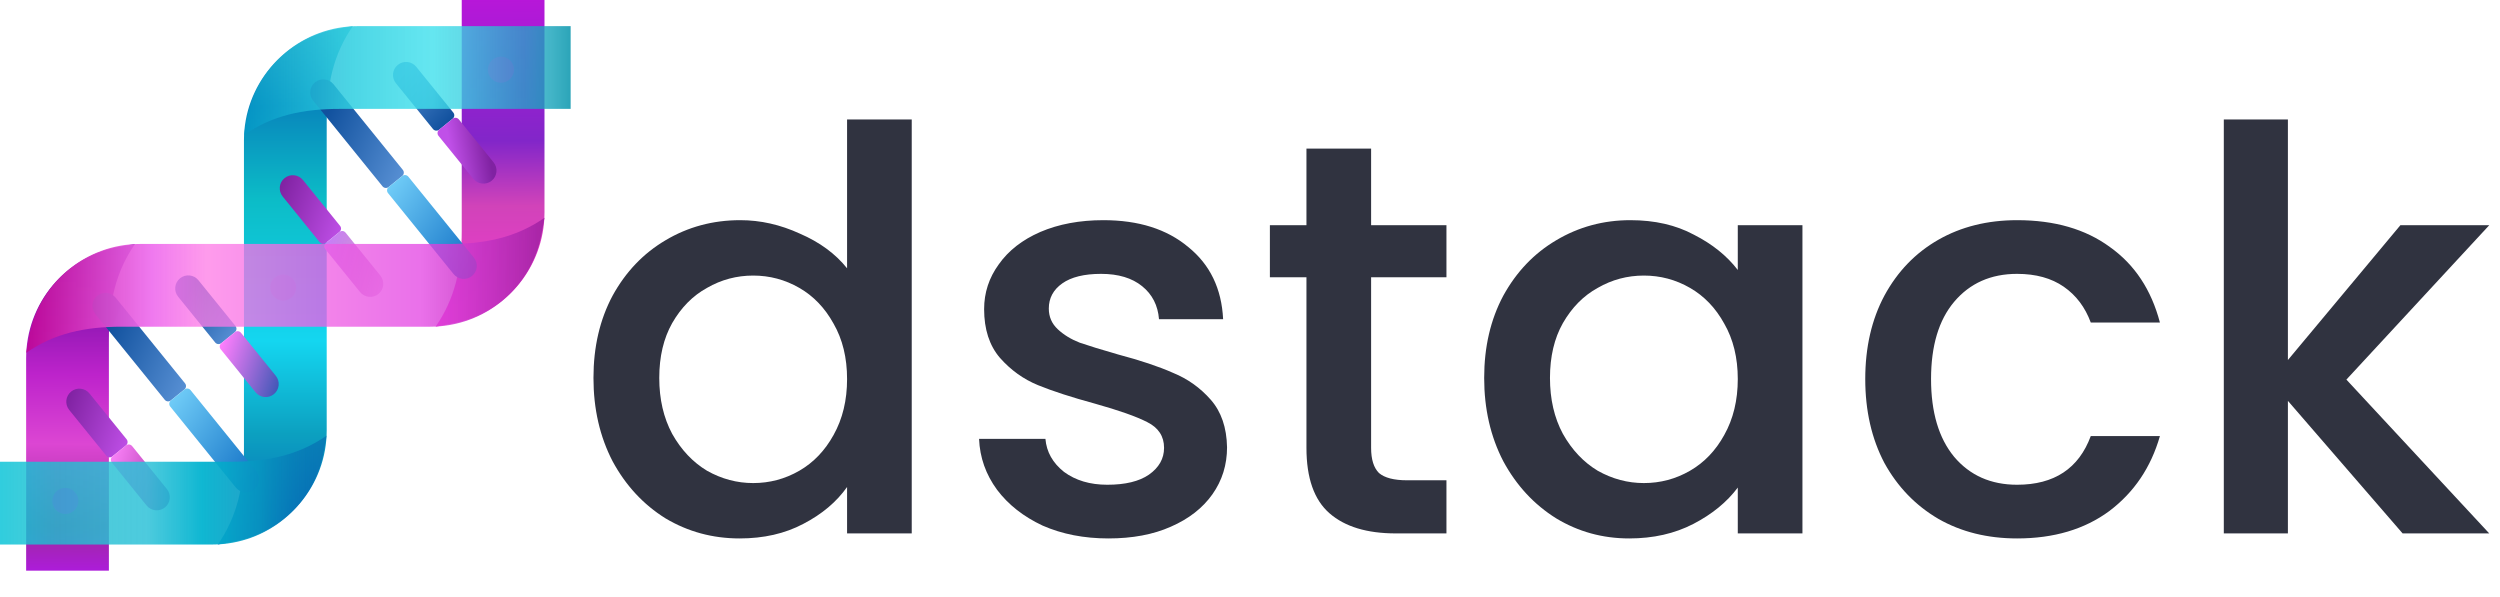
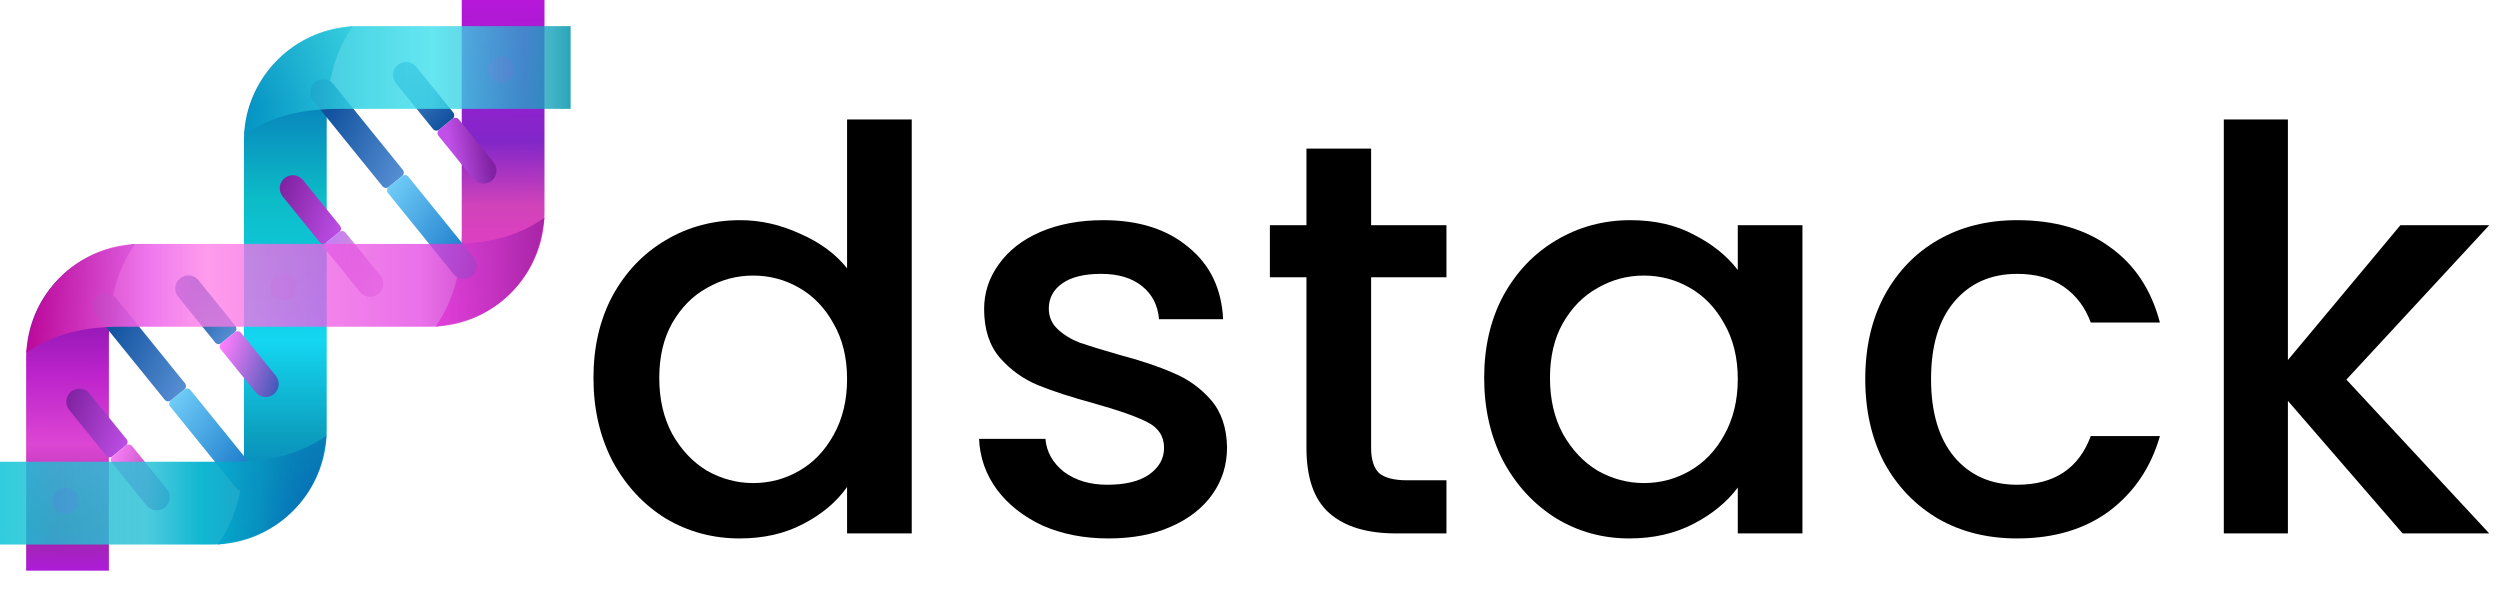
<svg xmlns="http://www.w3.org/2000/svg" width="88" height="21" viewBox="0 0 88 21" fill="none">
-   <path d="M20.89 13.303C20.89 12.213 21.114 11.248 21.563 10.408C22.025 9.568 22.645 8.919 23.424 8.459C24.215 7.987 25.093 7.75 26.056 7.75C26.769 7.75 27.468 7.908 28.154 8.223C28.854 8.525 29.408 8.932 29.817 9.444V4.206H32.093V18.776H29.817V17.142C29.448 17.667 28.933 18.1 28.273 18.442C27.627 18.783 26.881 18.953 26.036 18.953C25.086 18.953 24.215 18.717 23.424 18.245C22.645 17.759 22.025 17.09 21.563 16.236C21.114 15.37 20.89 14.392 20.89 13.303ZM29.817 13.342C29.817 12.594 29.659 11.944 29.342 11.393C29.038 10.841 28.636 10.421 28.135 10.133C27.633 9.844 27.092 9.7 26.512 9.7C25.931 9.7 25.39 9.844 24.888 10.133C24.387 10.408 23.978 10.822 23.661 11.373C23.358 11.911 23.206 12.555 23.206 13.303C23.206 14.051 23.358 14.707 23.661 15.272C23.978 15.836 24.387 16.269 24.888 16.571C25.403 16.86 25.944 17.004 26.512 17.004C27.092 17.004 27.633 16.86 28.135 16.571C28.636 16.282 29.038 15.862 29.342 15.311C29.659 14.746 29.817 14.09 29.817 13.342Z" fill="#303340" />
-   <path d="M39.016 18.953C38.158 18.953 37.386 18.802 36.7 18.501C36.027 18.186 35.492 17.765 35.097 17.241C34.701 16.702 34.49 16.105 34.463 15.449H36.799C36.838 15.908 37.056 16.295 37.452 16.61C37.861 16.912 38.369 17.063 38.976 17.063C39.609 17.063 40.098 16.945 40.441 16.709C40.797 16.459 40.975 16.144 40.975 15.764C40.975 15.357 40.777 15.055 40.382 14.858C39.999 14.661 39.385 14.445 38.541 14.208C37.722 13.985 37.056 13.769 36.541 13.559C36.027 13.349 35.578 13.027 35.196 12.594C34.826 12.161 34.641 11.59 34.641 10.881C34.641 10.303 34.813 9.778 35.156 9.306C35.499 8.82 35.987 8.439 36.621 8.164C37.267 7.888 38.006 7.75 38.838 7.75C40.078 7.75 41.074 8.065 41.826 8.695C42.592 9.312 43.001 10.159 43.054 11.235H40.797C40.758 10.75 40.56 10.362 40.203 10.074C39.847 9.785 39.365 9.64 38.758 9.64C38.165 9.64 37.709 9.752 37.393 9.975C37.076 10.198 36.918 10.494 36.918 10.861C36.918 11.15 37.023 11.393 37.234 11.59C37.445 11.787 37.703 11.944 38.006 12.062C38.31 12.167 38.758 12.305 39.352 12.476C40.144 12.686 40.791 12.902 41.292 13.125C41.807 13.335 42.249 13.65 42.618 14.07C42.988 14.491 43.179 15.048 43.192 15.744C43.192 16.361 43.021 16.912 42.678 17.398C42.334 17.884 41.846 18.264 41.213 18.54C40.593 18.816 39.86 18.953 39.016 18.953Z" fill="#303340" />
-   <path d="M48.263 9.759V15.764C48.263 16.171 48.355 16.466 48.54 16.65C48.738 16.82 49.068 16.906 49.53 16.906H50.915V18.776H49.134C48.118 18.776 47.339 18.54 46.798 18.067C46.257 17.595 45.987 16.827 45.987 15.764V9.759H44.7V7.928H45.987V5.23H48.263V7.928H50.915V9.759H48.263Z" fill="#303340" />
-   <path d="M52.243 13.303C52.243 12.213 52.467 11.248 52.916 10.408C53.378 9.568 53.998 8.919 54.776 8.459C55.568 7.987 56.439 7.75 57.389 7.75C58.247 7.75 58.992 7.921 59.626 8.262C60.272 8.59 60.787 9.004 61.17 9.503V7.928H63.446V18.776H61.17V17.162C60.787 17.674 60.266 18.1 59.606 18.442C58.946 18.783 58.194 18.953 57.349 18.953C56.413 18.953 55.555 18.717 54.776 18.245C53.998 17.759 53.378 17.09 52.916 16.236C52.467 15.37 52.243 14.392 52.243 13.303ZM61.17 13.342C61.17 12.594 61.011 11.944 60.694 11.393C60.391 10.841 59.989 10.421 59.487 10.133C58.986 9.844 58.445 9.7 57.864 9.7C57.283 9.7 56.742 9.844 56.241 10.133C55.74 10.408 55.331 10.822 55.014 11.373C54.71 11.911 54.559 12.555 54.559 13.303C54.559 14.051 54.71 14.707 55.014 15.272C55.331 15.836 55.74 16.269 56.241 16.571C56.756 16.86 57.297 17.004 57.864 17.004C58.445 17.004 58.986 16.86 59.487 16.571C59.989 16.282 60.391 15.862 60.694 15.311C61.011 14.746 61.17 14.09 61.17 13.342Z" fill="#303340" />
-   <path d="M65.657 13.342C65.657 12.226 65.882 11.248 66.33 10.408C66.792 9.555 67.426 8.899 68.231 8.439C69.035 7.98 69.959 7.75 71.002 7.75C72.321 7.75 73.41 8.065 74.268 8.695C75.138 9.312 75.726 10.198 76.029 11.353H73.595C73.397 10.815 73.08 10.395 72.645 10.093C72.209 9.791 71.662 9.64 71.002 9.64C70.078 9.64 69.339 9.969 68.785 10.625C68.244 11.268 67.973 12.174 67.973 13.342C67.973 14.51 68.244 15.422 68.785 16.079C69.339 16.735 70.078 17.063 71.002 17.063C72.308 17.063 73.172 16.492 73.595 15.35H76.029C75.713 16.453 75.119 17.332 74.248 17.989C73.377 18.632 72.295 18.953 71.002 18.953C69.959 18.953 69.035 18.724 68.231 18.264C67.426 17.792 66.792 17.135 66.33 16.295C65.882 15.442 65.657 14.458 65.657 13.342Z" fill="#303340" />
-   <path d="M82.593 13.362L87.621 18.776H84.572L80.534 14.11V18.776H78.278V4.206H80.534V12.673L84.493 7.928H87.621L82.593 13.362Z" fill="#303340" />
+   <path d="M20.89 13.303C20.89 12.213 21.114 11.248 21.563 10.408C22.025 9.568 22.645 8.919 23.424 8.459C24.215 7.987 25.093 7.75 26.056 7.75C26.769 7.75 27.468 7.908 28.154 8.223C28.854 8.525 29.408 8.932 29.817 9.444V4.206H32.093V18.776H29.817V17.142C29.448 17.667 28.933 18.1 28.273 18.442C27.627 18.783 26.881 18.953 26.036 18.953C25.086 18.953 24.215 18.717 23.424 18.245C22.645 17.759 22.025 17.09 21.563 16.236C21.114 15.37 20.89 14.392 20.89 13.303ZM29.817 13.342C29.817 12.594 29.659 11.944 29.342 11.393C29.038 10.841 28.636 10.421 28.135 10.133C27.633 9.844 27.092 9.7 26.512 9.7C25.931 9.7 25.39 9.844 24.888 10.133C24.387 10.408 23.978 10.822 23.661 11.373C23.358 11.911 23.206 12.555 23.206 13.303C23.206 14.051 23.358 14.707 23.661 15.272C23.978 15.836 24.387 16.269 24.888 16.571C25.403 16.86 25.944 17.004 26.512 17.004C27.092 17.004 27.633 16.86 28.135 16.571C28.636 16.282 29.038 15.862 29.342 15.311C29.659 14.746 29.817 14.09 29.817 13.342Z" fill="#000" />
+   <path d="M39.016 18.953C38.158 18.953 37.386 18.802 36.7 18.501C36.027 18.186 35.492 17.765 35.097 17.241C34.701 16.702 34.49 16.105 34.463 15.449H36.799C36.838 15.908 37.056 16.295 37.452 16.61C37.861 16.912 38.369 17.063 38.976 17.063C39.609 17.063 40.098 16.945 40.441 16.709C40.797 16.459 40.975 16.144 40.975 15.764C40.975 15.357 40.777 15.055 40.382 14.858C39.999 14.661 39.385 14.445 38.541 14.208C37.722 13.985 37.056 13.769 36.541 13.559C36.027 13.349 35.578 13.027 35.196 12.594C34.826 12.161 34.641 11.59 34.641 10.881C34.641 10.303 34.813 9.778 35.156 9.306C35.499 8.82 35.987 8.439 36.621 8.164C37.267 7.888 38.006 7.75 38.838 7.75C40.078 7.75 41.074 8.065 41.826 8.695C42.592 9.312 43.001 10.159 43.054 11.235H40.797C40.758 10.75 40.56 10.362 40.203 10.074C39.847 9.785 39.365 9.64 38.758 9.64C38.165 9.64 37.709 9.752 37.393 9.975C37.076 10.198 36.918 10.494 36.918 10.861C36.918 11.15 37.023 11.393 37.234 11.59C37.445 11.787 37.703 11.944 38.006 12.062C38.31 12.167 38.758 12.305 39.352 12.476C40.144 12.686 40.791 12.902 41.292 13.125C41.807 13.335 42.249 13.65 42.618 14.07C42.988 14.491 43.179 15.048 43.192 15.744C43.192 16.361 43.021 16.912 42.678 17.398C42.334 17.884 41.846 18.264 41.213 18.54C40.593 18.816 39.86 18.953 39.016 18.953Z" fill="#000" />
+   <path d="M48.263 9.759V15.764C48.263 16.171 48.355 16.466 48.54 16.65C48.738 16.82 49.068 16.906 49.53 16.906H50.915V18.776H49.134C48.118 18.776 47.339 18.54 46.798 18.067C46.257 17.595 45.987 16.827 45.987 15.764V9.759H44.7V7.928H45.987V5.23H48.263V7.928H50.915V9.759H48.263Z" fill="#000" />
+   <path d="M52.243 13.303C52.243 12.213 52.467 11.248 52.916 10.408C53.378 9.568 53.998 8.919 54.776 8.459C55.568 7.987 56.439 7.75 57.389 7.75C58.247 7.75 58.992 7.921 59.626 8.262C60.272 8.59 60.787 9.004 61.17 9.503V7.928H63.446V18.776H61.17V17.162C60.787 17.674 60.266 18.1 59.606 18.442C58.946 18.783 58.194 18.953 57.349 18.953C56.413 18.953 55.555 18.717 54.776 18.245C53.998 17.759 53.378 17.09 52.916 16.236C52.467 15.37 52.243 14.392 52.243 13.303ZM61.17 13.342C61.17 12.594 61.011 11.944 60.694 11.393C60.391 10.841 59.989 10.421 59.487 10.133C58.986 9.844 58.445 9.7 57.864 9.7C57.283 9.7 56.742 9.844 56.241 10.133C55.74 10.408 55.331 10.822 55.014 11.373C54.71 11.911 54.559 12.555 54.559 13.303C54.559 14.051 54.71 14.707 55.014 15.272C55.331 15.836 55.74 16.269 56.241 16.571C56.756 16.86 57.297 17.004 57.864 17.004C58.445 17.004 58.986 16.86 59.487 16.571C59.989 16.282 60.391 15.862 60.694 15.311C61.011 14.746 61.17 14.09 61.17 13.342Z" fill="#000" />
+   <path d="M65.657 13.342C65.657 12.226 65.882 11.248 66.33 10.408C66.792 9.555 67.426 8.899 68.231 8.439C69.035 7.98 69.959 7.75 71.002 7.75C72.321 7.75 73.41 8.065 74.268 8.695C75.138 9.312 75.726 10.198 76.029 11.353H73.595C73.397 10.815 73.08 10.395 72.645 10.093C72.209 9.791 71.662 9.64 71.002 9.64C70.078 9.64 69.339 9.969 68.785 10.625C68.244 11.268 67.973 12.174 67.973 13.342C67.973 14.51 68.244 15.422 68.785 16.079C69.339 16.735 70.078 17.063 71.002 17.063C72.308 17.063 73.172 16.492 73.595 15.35H76.029C75.713 16.453 75.119 17.332 74.248 17.989C73.377 18.632 72.295 18.953 71.002 18.953C69.959 18.953 69.035 18.724 68.231 18.264C67.426 17.792 66.792 17.135 66.33 16.295C65.882 15.442 65.657 14.458 65.657 13.342Z" fill="#000" />
+   <path d="M82.593 13.362L87.621 18.776H84.572L80.534 14.11V18.776H78.278V4.206H80.534V12.673L84.493 7.928H87.621L82.593 13.362Z" fill="#000" />
  <path d="M4.2 8.686C2.302 9.028 0.92 10.681 0.92 12.61L0.92 20.087H3.833L3.833 11.96C3.833 10.657 4.063 9.583 4.753 8.587L4.2 8.686Z" fill="url(#paint0_linear_8927_5693)" />
  <path d="M15.886 11.4C17.785 11.059 19.166 9.406 19.166 7.477L19.166 -3.24249e-05H16.253L16.253 8.127C16.253 9.43 16.023 10.503 15.333 11.5L15.886 11.4Z" fill="url(#paint1_linear_8927_5693)" />
  <path d="M18.093 2.453C18.093 2.707 17.887 2.913 17.633 2.913C17.379 2.913 17.173 2.707 17.173 2.453C17.173 2.199 17.379 1.993 17.633 1.993C17.887 1.993 18.093 2.199 18.093 2.453Z" fill="#CF07D3" />
  <path d="M2.76 17.633C2.76 17.887 2.554 18.093 2.3 18.093C2.046 18.093 1.84 17.887 1.84 17.633C1.84 17.379 2.046 17.173 2.3 17.173C2.554 17.173 2.76 17.379 2.76 17.633Z" fill="#CF07D3" />
  <path d="M13.936 2.93C13.776 2.732 13.806 2.443 14.004 2.283C14.201 2.123 14.491 2.153 14.651 2.351L15.957 3.963C16.01 4.029 16 4.126 15.934 4.179L15.457 4.565C15.392 4.618 15.295 4.608 15.242 4.542L13.936 2.93Z" fill="url(#paint2_linear_8927_5693)" />
  <path d="M15.435 4.781C15.382 4.715 15.392 4.618 15.457 4.565L15.934 4.179C16 4.126 16.096 4.136 16.15 4.202L17.375 5.715C17.535 5.912 17.504 6.202 17.307 6.361C17.11 6.521 16.82 6.491 16.66 6.293L15.435 4.781Z" fill="url(#paint3_linear_8927_5693)" />
  <path fill-rule="evenodd" clip-rule="evenodd" d="M8.587 4.943C8.587 3.014 9.968 1.361 11.867 1.019L12.42 0.92C11.73 1.917 11.5 2.99 11.5 4.293V11.347H8.587V4.943ZM11.5 15.143C11.5 17.073 10.118 18.725 8.219 19.067L7.667 19.167C8.357 18.17 8.587 17.097 8.587 15.793V11.347H11.5V15.143Z" fill="url(#paint4_linear_8927_5693)" />
  <path d="M2.436 14.43C2.276 14.232 2.307 13.943 2.504 13.783C2.701 13.623 2.991 13.653 3.151 13.851L4.457 15.463C4.51 15.529 4.5 15.626 4.434 15.679L3.957 16.065C3.891 16.118 3.795 16.108 3.742 16.042L2.436 14.43Z" fill="url(#paint5_linear_8927_5693)" />
  <path d="M3.935 16.28C3.882 16.215 3.892 16.118 3.958 16.065L4.434 15.679C4.5 15.626 4.596 15.636 4.65 15.702L5.875 17.215C6.035 17.412 6.004 17.702 5.807 17.861C5.61 18.021 5.32 17.991 5.16 17.794L3.935 16.28Z" fill="url(#paint6_linear_8927_5693)" />
  <path d="M3.356 11.056C3.196 10.859 3.227 10.569 3.424 10.409C3.622 10.25 3.911 10.28 4.071 10.477L6.513 13.493C6.567 13.559 6.557 13.656 6.491 13.709L6.014 14.095C5.948 14.148 5.852 14.138 5.799 14.072L3.356 11.056Z" fill="url(#paint7_linear_8927_5693)" />
  <path d="M5.992 14.311C5.939 14.245 5.949 14.149 6.015 14.096L6.491 13.71C6.557 13.656 6.654 13.667 6.707 13.732L9.014 16.582C9.174 16.779 9.144 17.069 8.946 17.229C8.749 17.389 8.459 17.358 8.3 17.161L5.992 14.311Z" fill="url(#paint8_linear_8927_5693)" />
  <path d="M11.4 15.886C11.059 17.785 9.406 19.167 7.477 19.167H-3.14713e-05V16.253H8.127C9.43 16.253 10.503 16.023 11.5 15.333L11.4 15.886Z" fill="url(#paint9_linear_8927_5693)" />
  <path d="M11.023 3.543C10.863 3.346 10.893 3.056 11.091 2.896C11.288 2.736 11.578 2.767 11.738 2.964L14.18 5.98C14.233 6.046 14.223 6.142 14.157 6.196L13.681 6.582C13.615 6.635 13.518 6.625 13.465 6.559L11.023 3.543Z" fill="url(#paint10_linear_8927_5693)" />
  <path d="M13.659 6.798C13.605 6.732 13.615 6.636 13.681 6.582L14.158 6.196C14.223 6.143 14.32 6.153 14.373 6.219L16.681 9.069C16.841 9.266 16.81 9.556 16.613 9.715C16.416 9.875 16.126 9.845 15.966 9.647L13.659 6.798Z" fill="url(#paint11_linear_8927_5693)" />
  <path d="M6.269 10.443C6.11 10.246 6.14 9.956 6.337 9.796C6.535 9.636 6.824 9.667 6.984 9.864L8.29 11.477C8.343 11.543 8.333 11.639 8.267 11.692L7.791 12.078C7.725 12.132 7.628 12.121 7.575 12.056L6.269 10.443Z" fill="url(#paint12_linear_8927_5693)" />
  <path d="M7.768 12.294C7.715 12.228 7.725 12.132 7.791 12.078L8.268 11.692C8.333 11.639 8.43 11.649 8.483 11.715L9.708 13.228C9.868 13.425 9.838 13.715 9.64 13.875C9.443 14.035 9.153 14.004 8.994 13.807L7.768 12.294Z" fill="url(#paint13_linear_8927_5693)" />
  <path d="M8.686 4.2C9.028 2.302 10.681 0.92 12.61 0.92H20.087V3.833H11.96C10.657 3.833 9.584 4.063 8.587 4.753L8.686 4.2Z" fill="url(#paint14_linear_8927_5693)" />
  <path d="M9.95 6.916C9.79 6.719 9.82 6.429 10.018 6.269C10.215 6.11 10.505 6.14 10.665 6.337L11.97 7.95C12.024 8.016 12.013 8.112 11.947 8.165L11.471 8.551C11.405 8.605 11.309 8.595 11.255 8.529L9.95 6.916Z" fill="url(#paint15_linear_8927_5693)" />
  <path d="M11.448 8.767C11.395 8.701 11.405 8.605 11.471 8.551L11.948 8.166C12.014 8.112 12.11 8.122 12.163 8.188L13.389 9.701C13.548 9.899 13.518 10.188 13.321 10.348C13.123 10.508 12.834 10.477 12.674 10.28L11.448 8.767Z" fill="url(#paint16_linear_8927_5693)" />
  <path d="M10.427 10.12C10.427 10.374 10.221 10.58 9.967 10.58C9.713 10.58 9.507 10.374 9.507 10.12C9.507 9.866 9.713 9.66 9.967 9.66C10.221 9.66 10.427 9.866 10.427 10.12Z" fill="#22BADB" />
  <path fill-rule="evenodd" clip-rule="evenodd" d="M15.143 11.5C17.073 11.5 18.725 10.118 19.067 8.22L19.166 7.667C18.17 8.357 17.096 8.587 15.793 8.587L8.74 8.587V11.5L15.143 11.5ZM4.943 8.587C3.014 8.587 1.361 9.968 1.019 11.867L0.92 12.42C1.916 11.73 2.99 11.5 4.293 11.5L8.74 11.5V8.587L4.943 8.587Z" fill="url(#paint17_linear_8927_5693)" />
  <defs>
    <linearGradient id="paint0_linear_8927_5693" x1="1.61" y1="20.93" x2="1.687" y2="8.587" gradientUnits="userSpaceOnUse">
      <stop offset="0.043" stop-color="#B019E6" />
      <stop offset="0.196" stop-color="#9C2B9A" />
      <stop offset="0.43" stop-color="#DC46D3" />
      <stop offset="0.628" stop-color="#BD23CB" />
      <stop offset="1" stop-color="#570995" />
    </linearGradient>
    <linearGradient id="paint1_linear_8927_5693" x1="17.787" y1="10.733" x2="17.71" y2="-0.767" gradientUnits="userSpaceOnUse">
      <stop stop-color="#F139D2" />
      <stop offset="0.303" stop-color="#D143B9" />
      <stop offset="0.502" stop-color="#8226C9" />
      <stop offset="1" stop-color="#BF15DB" />
    </linearGradient>
    <linearGradient id="paint2_linear_8927_5693" x1="13.837" y1="2.77" x2="15.649" y2="4.443" gradientUnits="userSpaceOnUse">
      <stop stop-color="#5991D5" />
      <stop offset="1" stop-color="#11519E" />
    </linearGradient>
    <linearGradient id="paint3_linear_8927_5693" x1="15.87" y1="5.366" x2="17.173" y2="5.136" gradientUnits="userSpaceOnUse">
      <stop stop-color="#C050E8" />
      <stop offset="1" stop-color="#8022A2" />
    </linearGradient>
    <linearGradient id="paint4_linear_8927_5693" x1="10.043" y1="0.92" x2="10.043" y2="19.167" gradientUnits="userSpaceOnUse">
      <stop stop-color="#3CBACB" stop-opacity="0.87" />
      <stop offset="0.154" stop-color="#0886BC" />
      <stop offset="0.334" stop-color="#0CBCC7" />
      <stop offset="0.607" stop-color="#14D6F0" />
      <stop offset="0.787" stop-color="#0CA0C0" />
      <stop offset="1" stop-color="#0665BC" />
    </linearGradient>
    <linearGradient id="paint5_linear_8927_5693" x1="4.599" y1="15.64" x2="2.11" y2="14.746" gradientUnits="userSpaceOnUse">
      <stop stop-color="#C050E8" />
      <stop offset="1" stop-color="#8022A2" />
    </linearGradient>
    <linearGradient id="paint6_linear_8927_5693" x1="3.833" y1="16.56" x2="6.133" y2="17.326" gradientUnits="userSpaceOnUse">
      <stop stop-color="#F77FF5" />
      <stop offset="1" stop-color="#A22CA0" />
    </linearGradient>
    <linearGradient id="paint7_linear_8927_5693" x1="6.823" y1="13.263" x2="3.68" y2="11.883" gradientUnits="userSpaceOnUse">
      <stop stop-color="#5991D5" />
      <stop offset="1" stop-color="#11519E" />
    </linearGradient>
    <linearGradient id="paint8_linear_8927_5693" x1="5.597" y1="14.107" x2="9.353" y2="16.943" gradientUnits="userSpaceOnUse">
      <stop stop-color="#77D3FB" />
      <stop offset="1" stop-color="#0A69C1" />
    </linearGradient>
    <linearGradient id="paint9_linear_8927_5693" x1="11.5" y1="18.477" x2="-0.307" y2="18.477" gradientUnits="userSpaceOnUse">
      <stop stop-color="#055BAB" stop-opacity="0.49" />
      <stop offset="0.197" stop-color="#0794C0" stop-opacity="0.88" />
      <stop offset="0.371" stop-color="#05B4D0" stop-opacity="0.96" />
      <stop offset="0.536" stop-color="#30C2D8" stop-opacity="0.86" />
      <stop offset="0.807" stop-color="#1FBFD0" stop-opacity="0.8" />
      <stop offset="1" stop-color="#0CC6D9" stop-opacity="0.87" />
    </linearGradient>
    <linearGradient id="paint10_linear_8927_5693" x1="14.489" y1="5.75" x2="11.347" y2="4.37" gradientUnits="userSpaceOnUse">
      <stop stop-color="#5991D5" />
      <stop offset="1" stop-color="#11519E" />
    </linearGradient>
    <linearGradient id="paint11_linear_8927_5693" x1="13.263" y1="6.593" x2="17.02" y2="9.43" gradientUnits="userSpaceOnUse">
      <stop stop-color="#77D3FB" />
      <stop offset="1" stop-color="#0A69C1" />
    </linearGradient>
    <linearGradient id="paint12_linear_8927_5693" x1="8.634" y1="11.289" x2="6.801" y2="10.06" gradientUnits="userSpaceOnUse">
      <stop stop-color="#5991D5" />
      <stop offset="1" stop-color="#11519E" />
    </linearGradient>
    <linearGradient id="paint13_linear_8927_5693" x1="7.667" y1="12.573" x2="9.966" y2="13.34" gradientUnits="userSpaceOnUse">
      <stop stop-color="#FD7EFC" />
      <stop offset="1" stop-color="#3D57B5" />
    </linearGradient>
    <linearGradient id="paint14_linear_8927_5693" x1="8.587" y1="2.76" x2="21.16" y2="2.76" gradientUnits="userSpaceOnUse">
      <stop stop-color="#0397C6" stop-opacity="0.73" />
      <stop offset="0.304" stop-color="#31D0E1" stop-opacity="0.87" />
      <stop offset="0.527" stop-color="#43E1ED" stop-opacity="0.82" />
      <stop offset="0.784" stop-color="#1DB0C8" stop-opacity="0.71" />
      <stop offset="1" stop-color="#098A9F" />
    </linearGradient>
    <linearGradient id="paint15_linear_8927_5693" x1="12.113" y1="8.126" x2="9.623" y2="7.233" gradientUnits="userSpaceOnUse">
      <stop stop-color="#C050E8" />
      <stop offset="1" stop-color="#8022A2" />
    </linearGradient>
    <linearGradient id="paint16_linear_8927_5693" x1="11.347" y1="9.046" x2="13.646" y2="9.813" gradientUnits="userSpaceOnUse">
      <stop stop-color="#C77FF7" />
      <stop offset="1" stop-color="#A22CA0" stop-opacity="0.25" />
    </linearGradient>
    <linearGradient id="paint17_linear_8927_5693" x1="19.166" y1="10.043" x2="0.92" y2="10.043" gradientUnits="userSpaceOnUse">
      <stop stop-color="#A724A5" />
      <stop offset="0.24" stop-color="#E344E3" stop-opacity="0.76" />
      <stop offset="0.651" stop-color="#FE7CE6" stop-opacity="0.76" />
      <stop offset="0.757" stop-color="#EE6FEE" stop-opacity="0.93" />
      <stop offset="1" stop-color="#BE0595" stop-opacity="0.9" />
    </linearGradient>
  </defs>
</svg>
